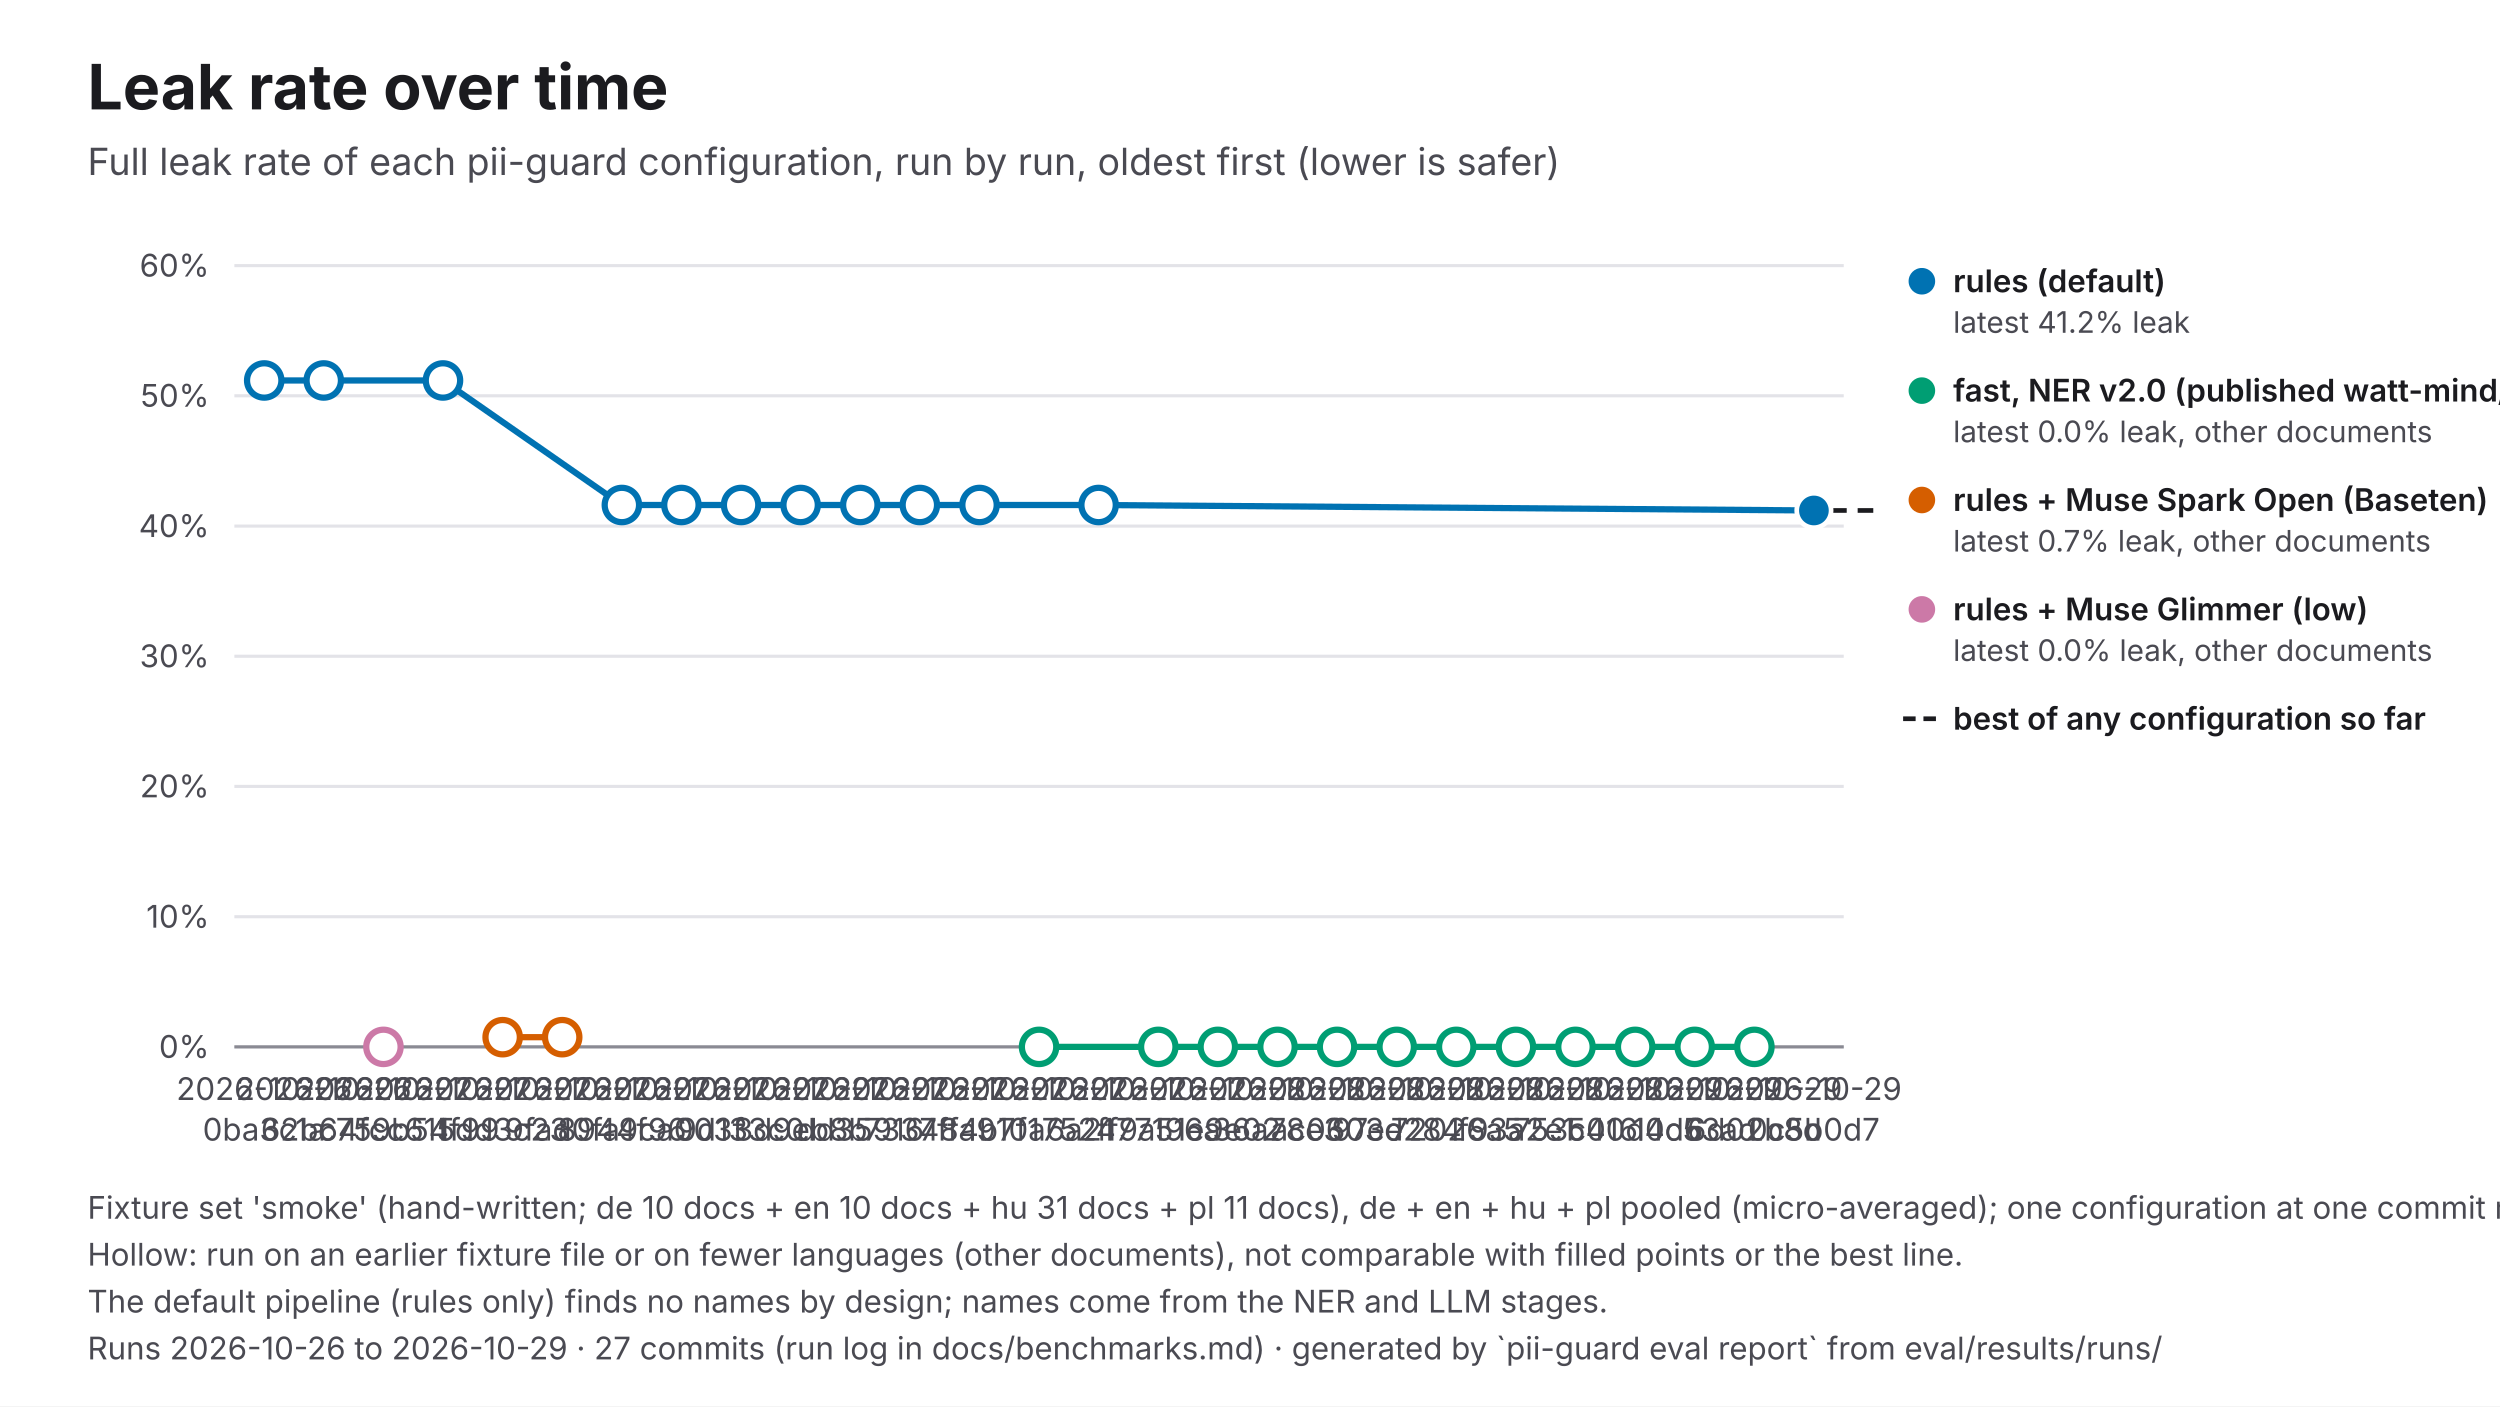
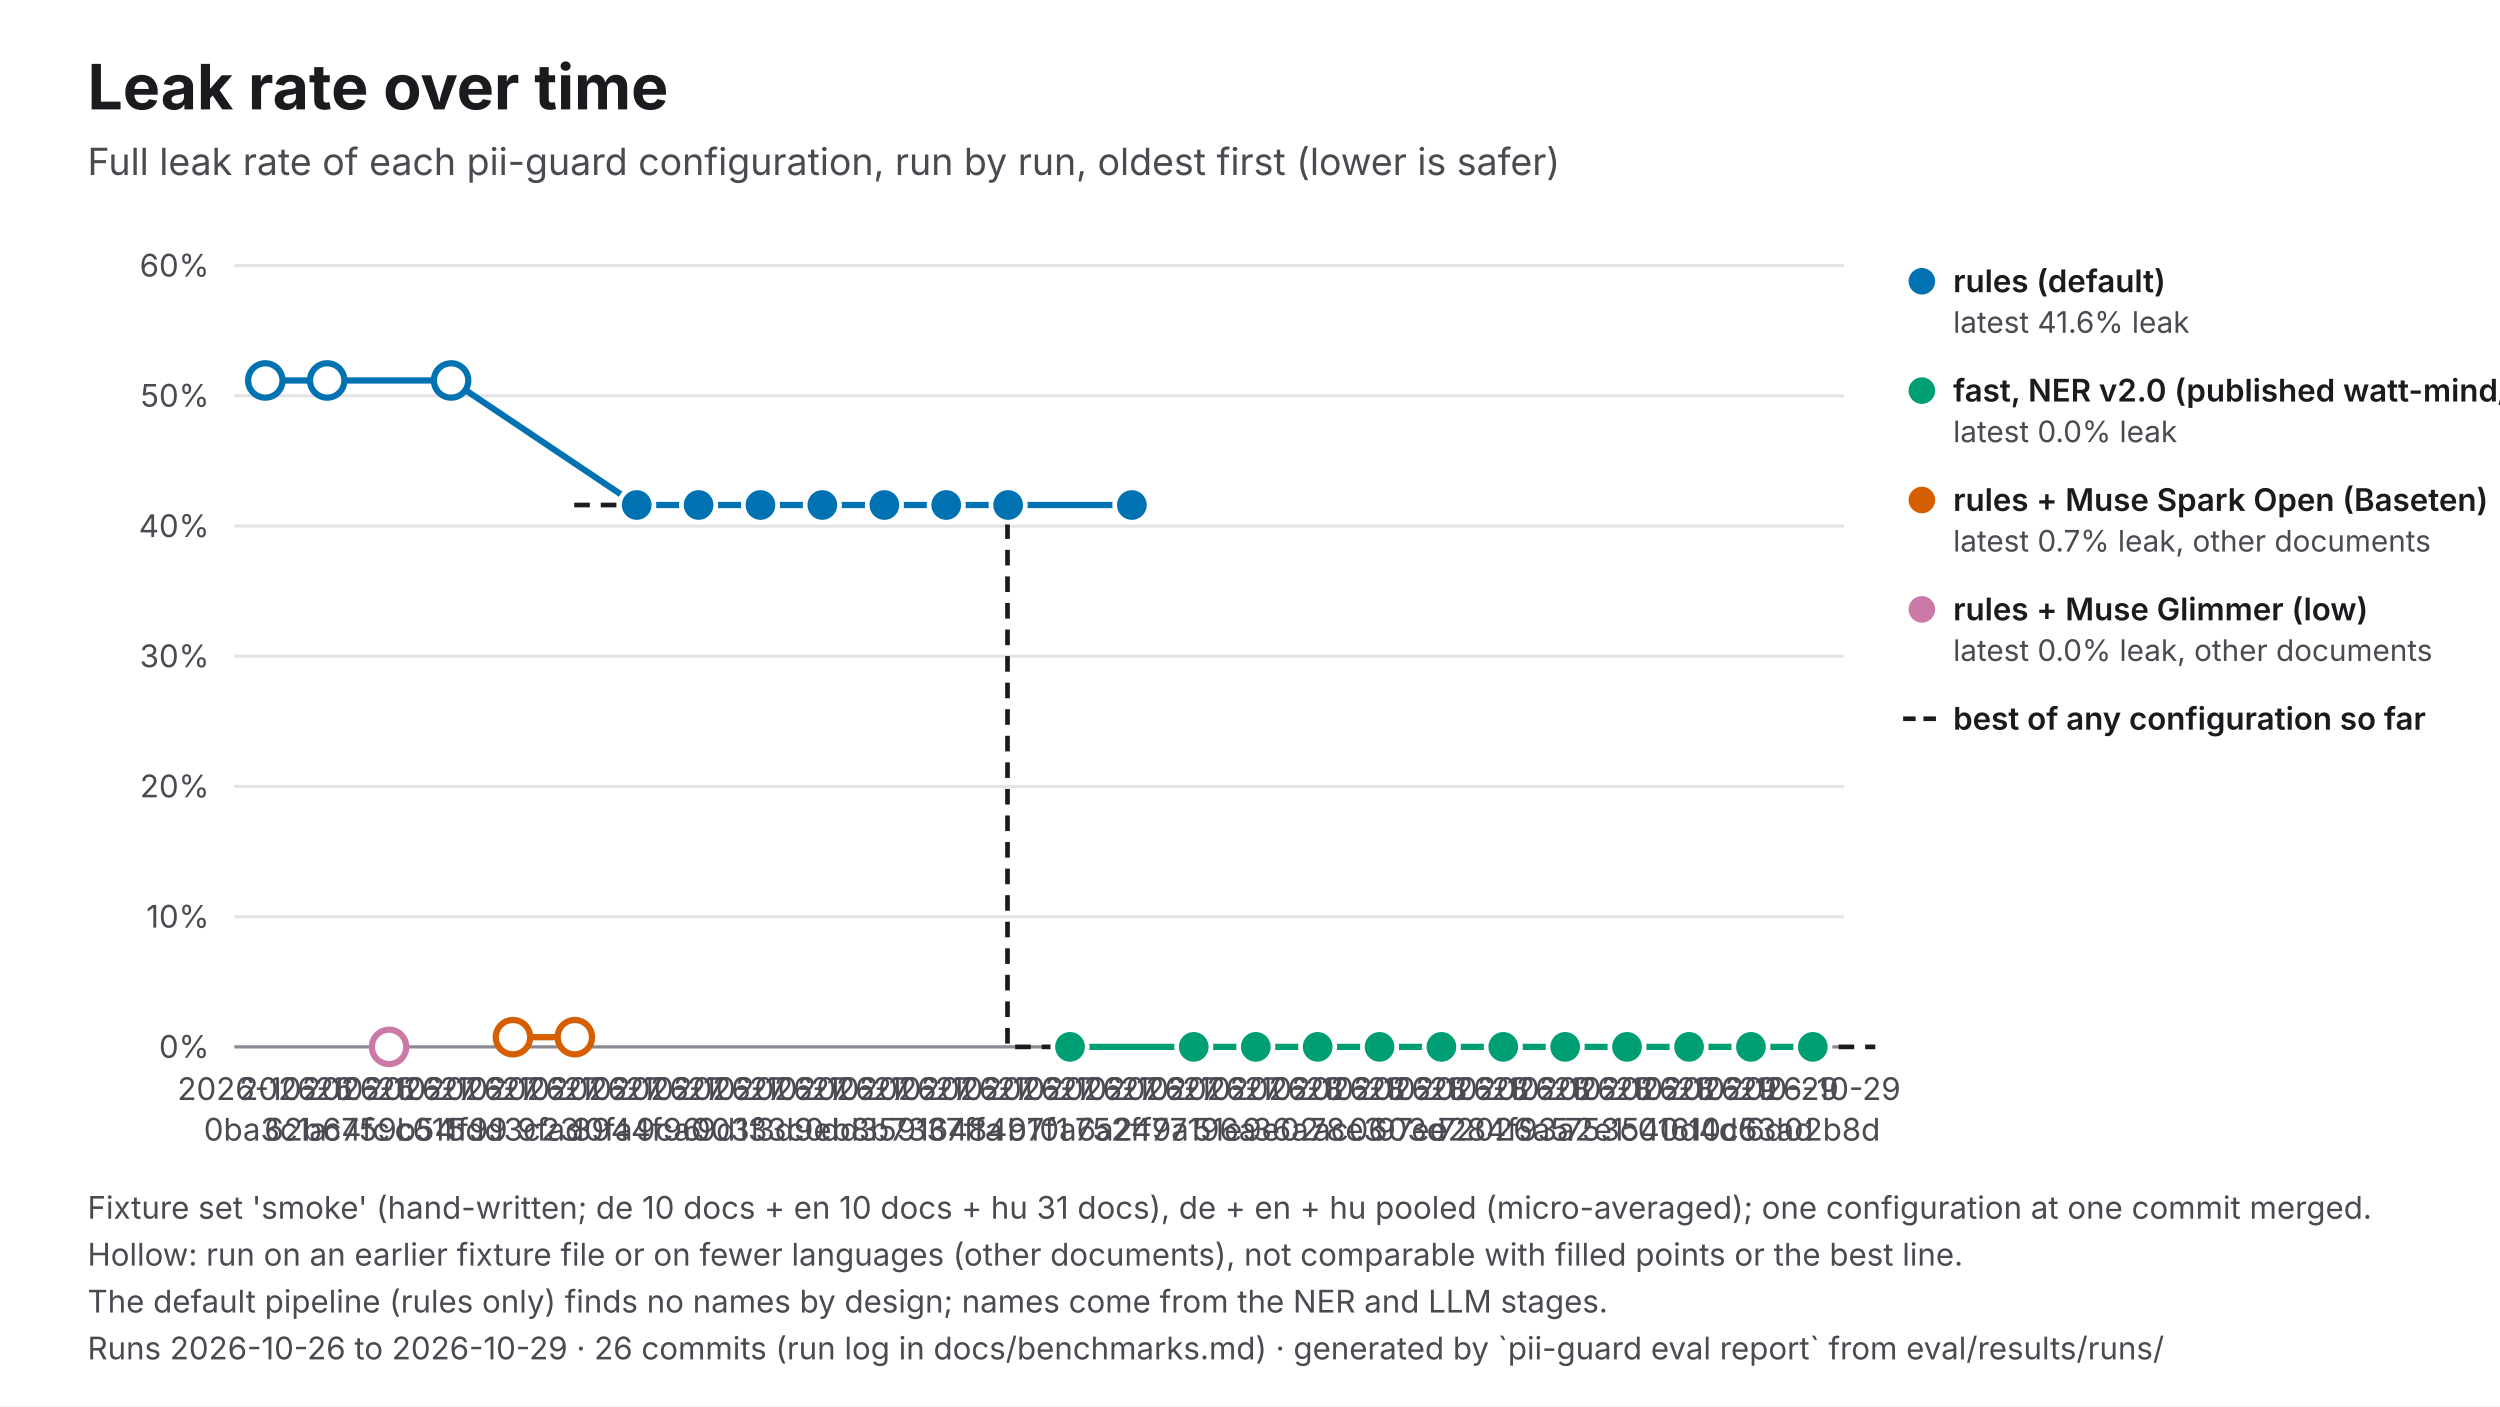
<svg xmlns="http://www.w3.org/2000/svg" viewBox="0 0 1600 900" width="1600" height="900" role="img" aria-labelledby="t d" font-family="Inter, 'Helvetica Neue', Helvetica, Arial, sans-serif">
  <rect width="1600" height="900" fill="#FFFFFF" />
  <text x="56" y="70" font-size="40" fill="#1B1B1F" font-weight="700">Leak rate over time</text>
  <text x="56" y="112" font-size="24" fill="#4A4A52">Full leak rate of each pii-guard configuration, run by run, oldest first (lower is safer)</text>
  <line x1="150" y1="670" x2="1180" y2="670" stroke="#E3E3E8" stroke-width="2" />
  <text x="134" y="677" font-size="20" fill="#4A4A52" text-anchor="end">0%</text>
  <line x1="150" y1="586.7" x2="1180" y2="586.7" stroke="#E3E3E8" stroke-width="2" />
  <text x="134" y="593.7" font-size="20" fill="#4A4A52" text-anchor="end">10%</text>
  <line x1="150" y1="503.3" x2="1180" y2="503.3" stroke="#E3E3E8" stroke-width="2" />
  <text x="134" y="510.3" font-size="20" fill="#4A4A52" text-anchor="end">20%</text>
  <line x1="150" y1="420" x2="1180" y2="420" stroke="#E3E3E8" stroke-width="2" />
  <text x="134" y="427" font-size="20" fill="#4A4A52" text-anchor="end">30%</text>
  <line x1="150" y1="336.7" x2="1180" y2="336.7" stroke="#E3E3E8" stroke-width="2" />
  <text x="134" y="343.7" font-size="20" fill="#4A4A52" text-anchor="end">40%</text>
  <line x1="150" y1="253.3" x2="1180" y2="253.3" stroke="#E3E3E8" stroke-width="2" />
  <text x="134" y="260.3" font-size="20" fill="#4A4A52" text-anchor="end">50%</text>
  <line x1="150" y1="170" x2="1180" y2="170" stroke="#E3E3E8" stroke-width="2" />
  <text x="134" y="177" font-size="20" fill="#4A4A52" text-anchor="end">60%</text>
-   <text x="169.1" y="704" font-size="20" fill="#4A4A52" text-anchor="middle">2026-10-26</text>
-   <text x="169.1" y="730" font-size="20" fill="#4A4A52" text-anchor="middle">0ba3c1a</text>
-   <text x="207.2" y="704" font-size="20" fill="#4A4A52" text-anchor="middle">2026-10-26</text>
-   <text x="207.2" y="730" font-size="20" fill="#4A4A52" text-anchor="middle">62b64fc</text>
-   <text x="245.4" y="704" font-size="20" fill="#4A4A52" text-anchor="middle">2026-10-27</text>
-   <text x="245.4" y="730" font-size="20" fill="#4A4A52" text-anchor="middle">c759b54</text>
-   <text x="283.5" y="704" font-size="20" fill="#4A4A52" text-anchor="middle">2026-10-27</text>
-   <text x="283.5" y="730" font-size="20" fill="#4A4A52" text-anchor="middle">c611f99</text>
-   <text x="321.7" y="704" font-size="20" fill="#4A4A52" text-anchor="middle">2026-10-27</text>
-   <text x="321.7" y="730" font-size="20" fill="#4A4A52" text-anchor="middle">5dd3c23</text>
-   <text x="359.8" y="704" font-size="20" fill="#4A4A52" text-anchor="middle">2026-10-27</text>
-   <text x="359.8" y="730" font-size="20" fill="#4A4A52" text-anchor="middle">9fad0fa</text>
-   <text x="398" y="704" font-size="20" fill="#4A4A52" text-anchor="middle">2026-10-27</text>
-   <text x="398" y="730" font-size="20" fill="#4A4A52" text-anchor="middle">8944f96</text>
-   <text x="436.1" y="704" font-size="20" fill="#4A4A52" text-anchor="middle">2026-10-27</text>
-   <text x="436.1" y="730" font-size="20" fill="#4A4A52" text-anchor="middle">9ca003f</text>
-   <text x="474.3" y="704" font-size="20" fill="#4A4A52" text-anchor="middle">2026-10-27</text>
-   <text x="474.3" y="730" font-size="20" fill="#4A4A52" text-anchor="middle">9d133c0</text>
-   <text x="512.4" y="704" font-size="20" fill="#4A4A52" text-anchor="middle">2026-10-27</text>
-   <text x="512.4" y="730" font-size="20" fill="#4A4A52" text-anchor="middle">3d9eb8b</text>
-   <text x="550.6" y="704" font-size="20" fill="#4A4A52" text-anchor="middle">2026-10-27</text>
-   <text x="550.6" y="730" font-size="20" fill="#4A4A52" text-anchor="middle">dd35916</text>
-   <text x="588.7" y="704" font-size="20" fill="#4A4A52" text-anchor="middle">2026-10-27</text>
-   <text x="588.7" y="730" font-size="20" fill="#4A4A52" text-anchor="middle">7337ffa</text>
-   <text x="626.9" y="704" font-size="20" fill="#4A4A52" text-anchor="middle">2026-10-27</text>
-   <text x="626.9" y="730" font-size="20" fill="#4A4A52" text-anchor="middle">484b7f1</text>
-   <text x="665" y="704" font-size="20" fill="#4A4A52" text-anchor="middle">2026-10-27</text>
-   <text x="665" y="730" font-size="20" fill="#4A4A52" text-anchor="middle">910a6a2</text>
-   <text x="703.1" y="704" font-size="20" fill="#4A4A52" text-anchor="middle">2026-10-27</text>
-   <text x="703.1" y="730" font-size="20" fill="#4A4A52" text-anchor="middle">752ff9a</text>
-   <text x="741.3" y="704" font-size="20" fill="#4A4A52" text-anchor="middle">2026-10-27</text>
-   <text x="741.3" y="730" font-size="20" fill="#4A4A52" text-anchor="middle">477196a</text>
-   <text x="779.4" y="704" font-size="20" fill="#4A4A52" text-anchor="middle">2026-10-28</text>
-   <text x="779.4" y="730" font-size="20" fill="#4A4A52" text-anchor="middle">51e9e02</text>
-   <text x="817.6" y="704" font-size="20" fill="#4A4A52" text-anchor="middle">2026-10-28</text>
-   <text x="817.6" y="730" font-size="20" fill="#4A4A52" text-anchor="middle">36a78e3</text>
-   <text x="855.7" y="704" font-size="20" fill="#4A4A52" text-anchor="middle">2026-10-28</text>
-   <text x="855.7" y="730" font-size="20" fill="#4A4A52" text-anchor="middle">ac0603d</text>
-   <text x="893.9" y="704" font-size="20" fill="#4A4A52" text-anchor="middle">2026-10-28</text>
-   <text x="893.9" y="730" font-size="20" fill="#4A4A52" text-anchor="middle">97ee284</text>
-   <text x="932" y="704" font-size="20" fill="#4A4A52" text-anchor="middle">2026-10-28</text>
-   <text x="932" y="730" font-size="20" fill="#4A4A52" text-anchor="middle">72026a5</text>
-   <text x="970.2" y="704" font-size="20" fill="#4A4A52" text-anchor="middle">2026-10-28</text>
-   <text x="970.2" y="730" font-size="20" fill="#4A4A52" text-anchor="middle">f93a2e1</text>
-   <text x="1008.3" y="704" font-size="20" fill="#4A4A52" text-anchor="middle">2026-10-28</text>
-   <text x="1008.3" y="730" font-size="20" fill="#4A4A52" text-anchor="middle">753c016</text>
-   <text x="1046.5" y="704" font-size="20" fill="#4A4A52" text-anchor="middle">2026-10-29</text>
-   <text x="1046.5" y="730" font-size="20" fill="#4A4A52" text-anchor="middle">540d4d6</text>
-   <text x="1084.6" y="704" font-size="20" fill="#4A4A52" text-anchor="middle">2026-10-29</text>
-   <text x="1084.6" y="730" font-size="20" fill="#4A4A52" text-anchor="middle">10c53ad</text>
-   <text x="1122.8" y="704" font-size="20" fill="#4A4A52" text-anchor="middle">2026-10-29</text>
-   <text x="1122.8" y="730" font-size="20" fill="#4A4A52" text-anchor="middle">6d02b8d</text>
-   <text x="1160.9" y="704" font-size="20" fill="#4A4A52" text-anchor="middle">2026-10-29</text>
-   <text x="1160.9" y="730" font-size="20" fill="#4A4A52" text-anchor="middle">0c5b0d7</text>
+   <text x="169.8" y="704" font-size="20" fill="#4A4A52" text-anchor="middle">2026-10-26</text>
+   <text x="169.8" y="730" font-size="20" fill="#4A4A52" text-anchor="middle">0ba3c1a</text>
+   <text x="209.4" y="704" font-size="20" fill="#4A4A52" text-anchor="middle">2026-10-26</text>
+   <text x="209.4" y="730" font-size="20" fill="#4A4A52" text-anchor="middle">62b64fc</text>
+   <text x="249" y="704" font-size="20" fill="#4A4A52" text-anchor="middle">2026-10-27</text>
+   <text x="249" y="730" font-size="20" fill="#4A4A52" text-anchor="middle">c759b54</text>
+   <text x="288.7" y="704" font-size="20" fill="#4A4A52" text-anchor="middle">2026-10-27</text>
+   <text x="288.7" y="730" font-size="20" fill="#4A4A52" text-anchor="middle">c611f99</text>
+   <text x="328.3" y="704" font-size="20" fill="#4A4A52" text-anchor="middle">2026-10-27</text>
+   <text x="328.3" y="730" font-size="20" fill="#4A4A52" text-anchor="middle">5dd3c23</text>
+   <text x="367.9" y="704" font-size="20" fill="#4A4A52" text-anchor="middle">2026-10-27</text>
+   <text x="367.9" y="730" font-size="20" fill="#4A4A52" text-anchor="middle">9fad0fa</text>
+   <text x="407.5" y="704" font-size="20" fill="#4A4A52" text-anchor="middle">2026-10-27</text>
+   <text x="407.5" y="730" font-size="20" fill="#4A4A52" text-anchor="middle">8944f96</text>
+   <text x="447.1" y="704" font-size="20" fill="#4A4A52" text-anchor="middle">2026-10-27</text>
+   <text x="447.1" y="730" font-size="20" fill="#4A4A52" text-anchor="middle">9ca003f</text>
+   <text x="486.7" y="704" font-size="20" fill="#4A4A52" text-anchor="middle">2026-10-27</text>
+   <text x="486.7" y="730" font-size="20" fill="#4A4A52" text-anchor="middle">9d133c0</text>
+   <text x="526.3" y="704" font-size="20" fill="#4A4A52" text-anchor="middle">2026-10-27</text>
+   <text x="526.3" y="730" font-size="20" fill="#4A4A52" text-anchor="middle">3d9eb8b</text>
+   <text x="566" y="704" font-size="20" fill="#4A4A52" text-anchor="middle">2026-10-27</text>
+   <text x="566" y="730" font-size="20" fill="#4A4A52" text-anchor="middle">dd35916</text>
+   <text x="605.6" y="704" font-size="20" fill="#4A4A52" text-anchor="middle">2026-10-27</text>
+   <text x="605.6" y="730" font-size="20" fill="#4A4A52" text-anchor="middle">7337ffa</text>
+   <text x="645.2" y="704" font-size="20" fill="#4A4A52" text-anchor="middle">2026-10-27</text>
+   <text x="645.2" y="730" font-size="20" fill="#4A4A52" text-anchor="middle">484b7f1</text>
+   <text x="684.8" y="704" font-size="20" fill="#4A4A52" text-anchor="middle">2026-10-27</text>
+   <text x="684.8" y="730" font-size="20" fill="#4A4A52" text-anchor="middle">910a6a2</text>
+   <text x="724.4" y="704" font-size="20" fill="#4A4A52" text-anchor="middle">2026-10-27</text>
+   <text x="724.4" y="730" font-size="20" fill="#4A4A52" text-anchor="middle">752ff9a</text>
+   <text x="764" y="704" font-size="20" fill="#4A4A52" text-anchor="middle">2026-10-27</text>
+   <text x="764" y="730" font-size="20" fill="#4A4A52" text-anchor="middle">477196a</text>
+   <text x="803.7" y="704" font-size="20" fill="#4A4A52" text-anchor="middle">2026-10-28</text>
+   <text x="803.7" y="730" font-size="20" fill="#4A4A52" text-anchor="middle">51e9e02</text>
+   <text x="843.3" y="704" font-size="20" fill="#4A4A52" text-anchor="middle">2026-10-28</text>
+   <text x="843.3" y="730" font-size="20" fill="#4A4A52" text-anchor="middle">36a78e3</text>
+   <text x="882.9" y="704" font-size="20" fill="#4A4A52" text-anchor="middle">2026-10-28</text>
+   <text x="882.9" y="730" font-size="20" fill="#4A4A52" text-anchor="middle">ac0603d</text>
+   <text x="922.5" y="704" font-size="20" fill="#4A4A52" text-anchor="middle">2026-10-28</text>
+   <text x="922.5" y="730" font-size="20" fill="#4A4A52" text-anchor="middle">97ee284</text>
+   <text x="962.1" y="704" font-size="20" fill="#4A4A52" text-anchor="middle">2026-10-28</text>
+   <text x="962.1" y="730" font-size="20" fill="#4A4A52" text-anchor="middle">72026a5</text>
+   <text x="1001.7" y="704" font-size="20" fill="#4A4A52" text-anchor="middle">2026-10-28</text>
+   <text x="1001.7" y="730" font-size="20" fill="#4A4A52" text-anchor="middle">f93a2e1</text>
+   <text x="1041.3" y="704" font-size="20" fill="#4A4A52" text-anchor="middle">2026-10-28</text>
+   <text x="1041.3" y="730" font-size="20" fill="#4A4A52" text-anchor="middle">753c016</text>
+   <text x="1081" y="704" font-size="20" fill="#4A4A52" text-anchor="middle">2026-10-29</text>
+   <text x="1081" y="730" font-size="20" fill="#4A4A52" text-anchor="middle">540d4d6</text>
+   <text x="1120.6" y="704" font-size="20" fill="#4A4A52" text-anchor="middle">2026-10-29</text>
+   <text x="1120.6" y="730" font-size="20" fill="#4A4A52" text-anchor="middle">10c53ad</text>
+   <text x="1160.2" y="704" font-size="20" fill="#4A4A52" text-anchor="middle">2026-10-29</text>
+   <text x="1160.2" y="730" font-size="20" fill="#4A4A52" text-anchor="middle">6d02b8d</text>
  <line x1="150" y1="670" x2="1180" y2="670" stroke="#8A8A93" stroke-width="2" />
-   <path d="M1120.9,326.7H1200.9" fill="none" stroke="#1B1B1F" stroke-width="3" stroke-dasharray="10 7" />
-   <path d="M169.1,243.5L207.2,243.5L283.5,243.5L398,323.2L436.1,323.2L474.3,323.2L512.4,323.2L550.6,323.2L588.7,323.2L626.9,323.2L703.1,323.2L1160.9,326.7" fill="none" stroke="#0072B2" stroke-width="4" />
-   <circle cx="169.1" cy="243.5" r="11" fill="#FFFFFF" stroke="#0072B2" stroke-width="4" />
-   <circle cx="207.2" cy="243.5" r="11" fill="#FFFFFF" stroke="#0072B2" stroke-width="4" />
-   <circle cx="283.5" cy="243.5" r="11" fill="#FFFFFF" stroke="#0072B2" stroke-width="4" />
-   <circle cx="398" cy="323.2" r="11" fill="#FFFFFF" stroke="#0072B2" stroke-width="4" />
-   <circle cx="436.1" cy="323.2" r="11" fill="#FFFFFF" stroke="#0072B2" stroke-width="4" />
-   <circle cx="474.3" cy="323.2" r="11" fill="#FFFFFF" stroke="#0072B2" stroke-width="4" />
-   <circle cx="512.4" cy="323.2" r="11" fill="#FFFFFF" stroke="#0072B2" stroke-width="4" />
-   <circle cx="550.6" cy="323.2" r="11" fill="#FFFFFF" stroke="#0072B2" stroke-width="4" />
-   <circle cx="588.7" cy="323.2" r="11" fill="#FFFFFF" stroke="#0072B2" stroke-width="4" />
-   <circle cx="626.9" cy="323.2" r="11" fill="#FFFFFF" stroke="#0072B2" stroke-width="4" />
-   <circle cx="703.1" cy="323.2" r="11" fill="#FFFFFF" stroke="#0072B2" stroke-width="4" />
-   <circle cx="1160.9" cy="326.7" r="11" fill="#0072B2" stroke="#FFFFFF" stroke-width="3" />
-   <path d="M665,670L741.3,670L779.4,670L817.6,670L855.7,670L893.9,670L932,670L970.2,670L1008.3,670L1046.5,670L1084.6,670L1122.8,670" fill="none" stroke="#009E73" stroke-width="4" />
-   <circle cx="665" cy="670" r="11" fill="#FFFFFF" stroke="#009E73" stroke-width="4" />
-   <circle cx="741.3" cy="670" r="11" fill="#FFFFFF" stroke="#009E73" stroke-width="4" />
-   <circle cx="779.4" cy="670" r="11" fill="#FFFFFF" stroke="#009E73" stroke-width="4" />
-   <circle cx="817.6" cy="670" r="11" fill="#FFFFFF" stroke="#009E73" stroke-width="4" />
-   <circle cx="855.7" cy="670" r="11" fill="#FFFFFF" stroke="#009E73" stroke-width="4" />
-   <circle cx="893.9" cy="670" r="11" fill="#FFFFFF" stroke="#009E73" stroke-width="4" />
-   <circle cx="932" cy="670" r="11" fill="#FFFFFF" stroke="#009E73" stroke-width="4" />
-   <circle cx="970.2" cy="670" r="11" fill="#FFFFFF" stroke="#009E73" stroke-width="4" />
-   <circle cx="1008.3" cy="670" r="11" fill="#FFFFFF" stroke="#009E73" stroke-width="4" />
-   <circle cx="1046.5" cy="670" r="11" fill="#FFFFFF" stroke="#009E73" stroke-width="4" />
-   <circle cx="1084.6" cy="670" r="11" fill="#FFFFFF" stroke="#009E73" stroke-width="4" />
-   <circle cx="1122.8" cy="670" r="11" fill="#FFFFFF" stroke="#009E73" stroke-width="4" />
-   <path d="M321.7,663.8L359.8,663.8" fill="none" stroke="#D55E00" stroke-width="4" />
-   <circle cx="321.7" cy="663.8" r="11" fill="#FFFFFF" stroke="#D55E00" stroke-width="4" />
-   <circle cx="359.8" cy="663.8" r="11" fill="#FFFFFF" stroke="#D55E00" stroke-width="4" />
-   <circle cx="245.4" cy="670" r="11" fill="#FFFFFF" stroke="#CC79A7" stroke-width="4" />
+   <path d="M367.5,323.2H407.1V323.2H446.7V323.2H486.3V323.2H526V323.2H565.6V323.2H605.2V323.2H644.8V670H684.4V670H724V670H763.7V670H803.3V670H842.9V670H882.5V670H922.1V670H961.7V670H1001.3V670H1041V670H1080.6V670H1120.2V670H1200.2" fill="none" stroke="#1B1B1F" stroke-width="3" stroke-dasharray="10 7" />
+   <path d="M169.8,243.5L209.4,243.5L288.7,243.5L407.5,323.2L447.1,323.2L486.7,323.2L526.3,323.2L566,323.2L605.6,323.2L645.2,323.2L724.4,323.2" fill="none" stroke="#0072B2" stroke-width="4" />
+   <circle cx="169.8" cy="243.5" r="11" fill="#FFFFFF" stroke="#0072B2" stroke-width="4" />
+   <circle cx="209.4" cy="243.5" r="11" fill="#FFFFFF" stroke="#0072B2" stroke-width="4" />
+   <circle cx="288.7" cy="243.5" r="11" fill="#FFFFFF" stroke="#0072B2" stroke-width="4" />
+   <circle cx="407.5" cy="323.2" r="11" fill="#0072B2" stroke="#FFFFFF" stroke-width="3" />
+   <circle cx="447.1" cy="323.2" r="11" fill="#0072B2" stroke="#FFFFFF" stroke-width="3" />
+   <circle cx="486.7" cy="323.2" r="11" fill="#0072B2" stroke="#FFFFFF" stroke-width="3" />
+   <circle cx="526.3" cy="323.2" r="11" fill="#0072B2" stroke="#FFFFFF" stroke-width="3" />
+   <circle cx="566" cy="323.2" r="11" fill="#0072B2" stroke="#FFFFFF" stroke-width="3" />
+   <circle cx="605.6" cy="323.2" r="11" fill="#0072B2" stroke="#FFFFFF" stroke-width="3" />
+   <circle cx="645.2" cy="323.2" r="11" fill="#0072B2" stroke="#FFFFFF" stroke-width="3" />
+   <circle cx="724.4" cy="323.2" r="11" fill="#0072B2" stroke="#FFFFFF" stroke-width="3" />
+   <path d="M684.8,670L764,670L803.7,670L843.3,670L882.9,670L922.5,670L962.1,670L1001.7,670L1041.3,670L1081,670L1120.6,670L1160.2,670" fill="none" stroke="#009E73" stroke-width="4" />
+   <circle cx="684.8" cy="670" r="11" fill="#009E73" stroke="#FFFFFF" stroke-width="3" />
+   <circle cx="764" cy="670" r="11" fill="#009E73" stroke="#FFFFFF" stroke-width="3" />
+   <circle cx="803.7" cy="670" r="11" fill="#009E73" stroke="#FFFFFF" stroke-width="3" />
+   <circle cx="843.3" cy="670" r="11" fill="#009E73" stroke="#FFFFFF" stroke-width="3" />
+   <circle cx="882.9" cy="670" r="11" fill="#009E73" stroke="#FFFFFF" stroke-width="3" />
+   <circle cx="922.5" cy="670" r="11" fill="#009E73" stroke="#FFFFFF" stroke-width="3" />
+   <circle cx="962.1" cy="670" r="11" fill="#009E73" stroke="#FFFFFF" stroke-width="3" />
+   <circle cx="1001.7" cy="670" r="11" fill="#009E73" stroke="#FFFFFF" stroke-width="3" />
+   <circle cx="1041.3" cy="670" r="11" fill="#009E73" stroke="#FFFFFF" stroke-width="3" />
+   <circle cx="1081" cy="670" r="11" fill="#009E73" stroke="#FFFFFF" stroke-width="3" />
+   <circle cx="1120.6" cy="670" r="11" fill="#009E73" stroke="#FFFFFF" stroke-width="3" />
+   <circle cx="1160.2" cy="670" r="11" fill="#009E73" stroke="#FFFFFF" stroke-width="3" />
+   <path d="M328.3,663.8L367.9,663.8" fill="none" stroke="#D55E00" stroke-width="4" />
+   <circle cx="328.3" cy="663.8" r="11" fill="#FFFFFF" stroke="#D55E00" stroke-width="4" />
+   <circle cx="367.9" cy="663.8" r="11" fill="#FFFFFF" stroke="#D55E00" stroke-width="4" />
+   <circle cx="249" cy="670" r="11" fill="#FFFFFF" stroke="#CC79A7" stroke-width="4" />
  <circle cx="1230" cy="180" r="10" fill="#0072B2" stroke="#FFFFFF" stroke-width="3" />
  <text x="1250" y="187" font-size="20" fill="#1B1B1F" font-weight="600">rules (default)</text>
-   <text x="1250" y="213" font-size="19" fill="#4A4A52">latest 41.2% leak</text>
+   <text x="1250" y="213" font-size="19" fill="#4A4A52">latest 41.6% leak</text>
  <circle cx="1230" cy="250" r="10" fill="#009E73" stroke="#FFFFFF" stroke-width="3" />
  <text x="1250" y="257" font-size="20" fill="#1B1B1F" font-weight="600">fast, NER v2.0 (published watt-mind/pii-guard-ner-xlmr-base, LAB-1306)</text>
-   <text x="1250" y="283" font-size="19" fill="#4A4A52">latest 0.0% leak, other documents</text>
+   <text x="1250" y="283" font-size="19" fill="#4A4A52">latest 0.0% leak</text>
  <circle cx="1230" cy="320" r="10" fill="#D55E00" stroke="#FFFFFF" stroke-width="3" />
  <text x="1250" y="327" font-size="20" fill="#1B1B1F" font-weight="600">rules + Muse Spark Open (Baseten)</text>
  <text x="1250" y="353" font-size="19" fill="#4A4A52">latest 0.7% leak, other documents</text>
  <circle cx="1230" cy="390" r="10" fill="#CC79A7" stroke="#FFFFFF" stroke-width="3" />
  <text x="1250" y="397" font-size="20" fill="#1B1B1F" font-weight="600">rules + Muse Glimmer (low)</text>
  <text x="1250" y="423" font-size="19" fill="#4A4A52">latest 0.0% leak, other documents</text>
  <line x1="1218" y1="460" x2="1242" y2="460" stroke="#1B1B1F" stroke-width="3" stroke-dasharray="8 5" />
  <text x="1250" y="467" font-size="20" fill="#1B1B1F" font-weight="600">best of any configuration so far</text>
-   <text x="56" y="780" font-size="20" fill="#4A4A52">Fixture set 'smoke' (hand-written; de 10 docs + en 10 docs + hu 31 docs + pl 11 docs), de + en + hu + pl pooled (micro-averaged); one configuration at one commit merged.</text>
+   <text x="56" y="780" font-size="20" fill="#4A4A52">Fixture set 'smoke' (hand-written; de 10 docs + en 10 docs + hu 31 docs), de + en + hu pooled (micro-averaged); one configuration at one commit merged.</text>
  <text x="56" y="810" font-size="20" fill="#4A4A52">Hollow: run on an earlier fixture file or on fewer languages (other documents), not comparable with filled points or the best line.</text>
  <text x="56" y="840" font-size="20" fill="#4A4A52">The default pipeline (rules only) finds no names by design; names come from the NER and LLM stages.</text>
-   <text x="56" y="870" font-size="20" fill="#4A4A52">Runs 2026-10-26 to 2026-10-29 · 27 commits (run log in docs/benchmarks.md) · generated by `pii-guard eval report` from eval/results/runs/</text>
+   <text x="56" y="870" font-size="20" fill="#4A4A52">Runs 2026-10-26 to 2026-10-29 · 26 commits (run log in docs/benchmarks.md) · generated by `pii-guard eval report` from eval/results/runs/</text>
</svg>
